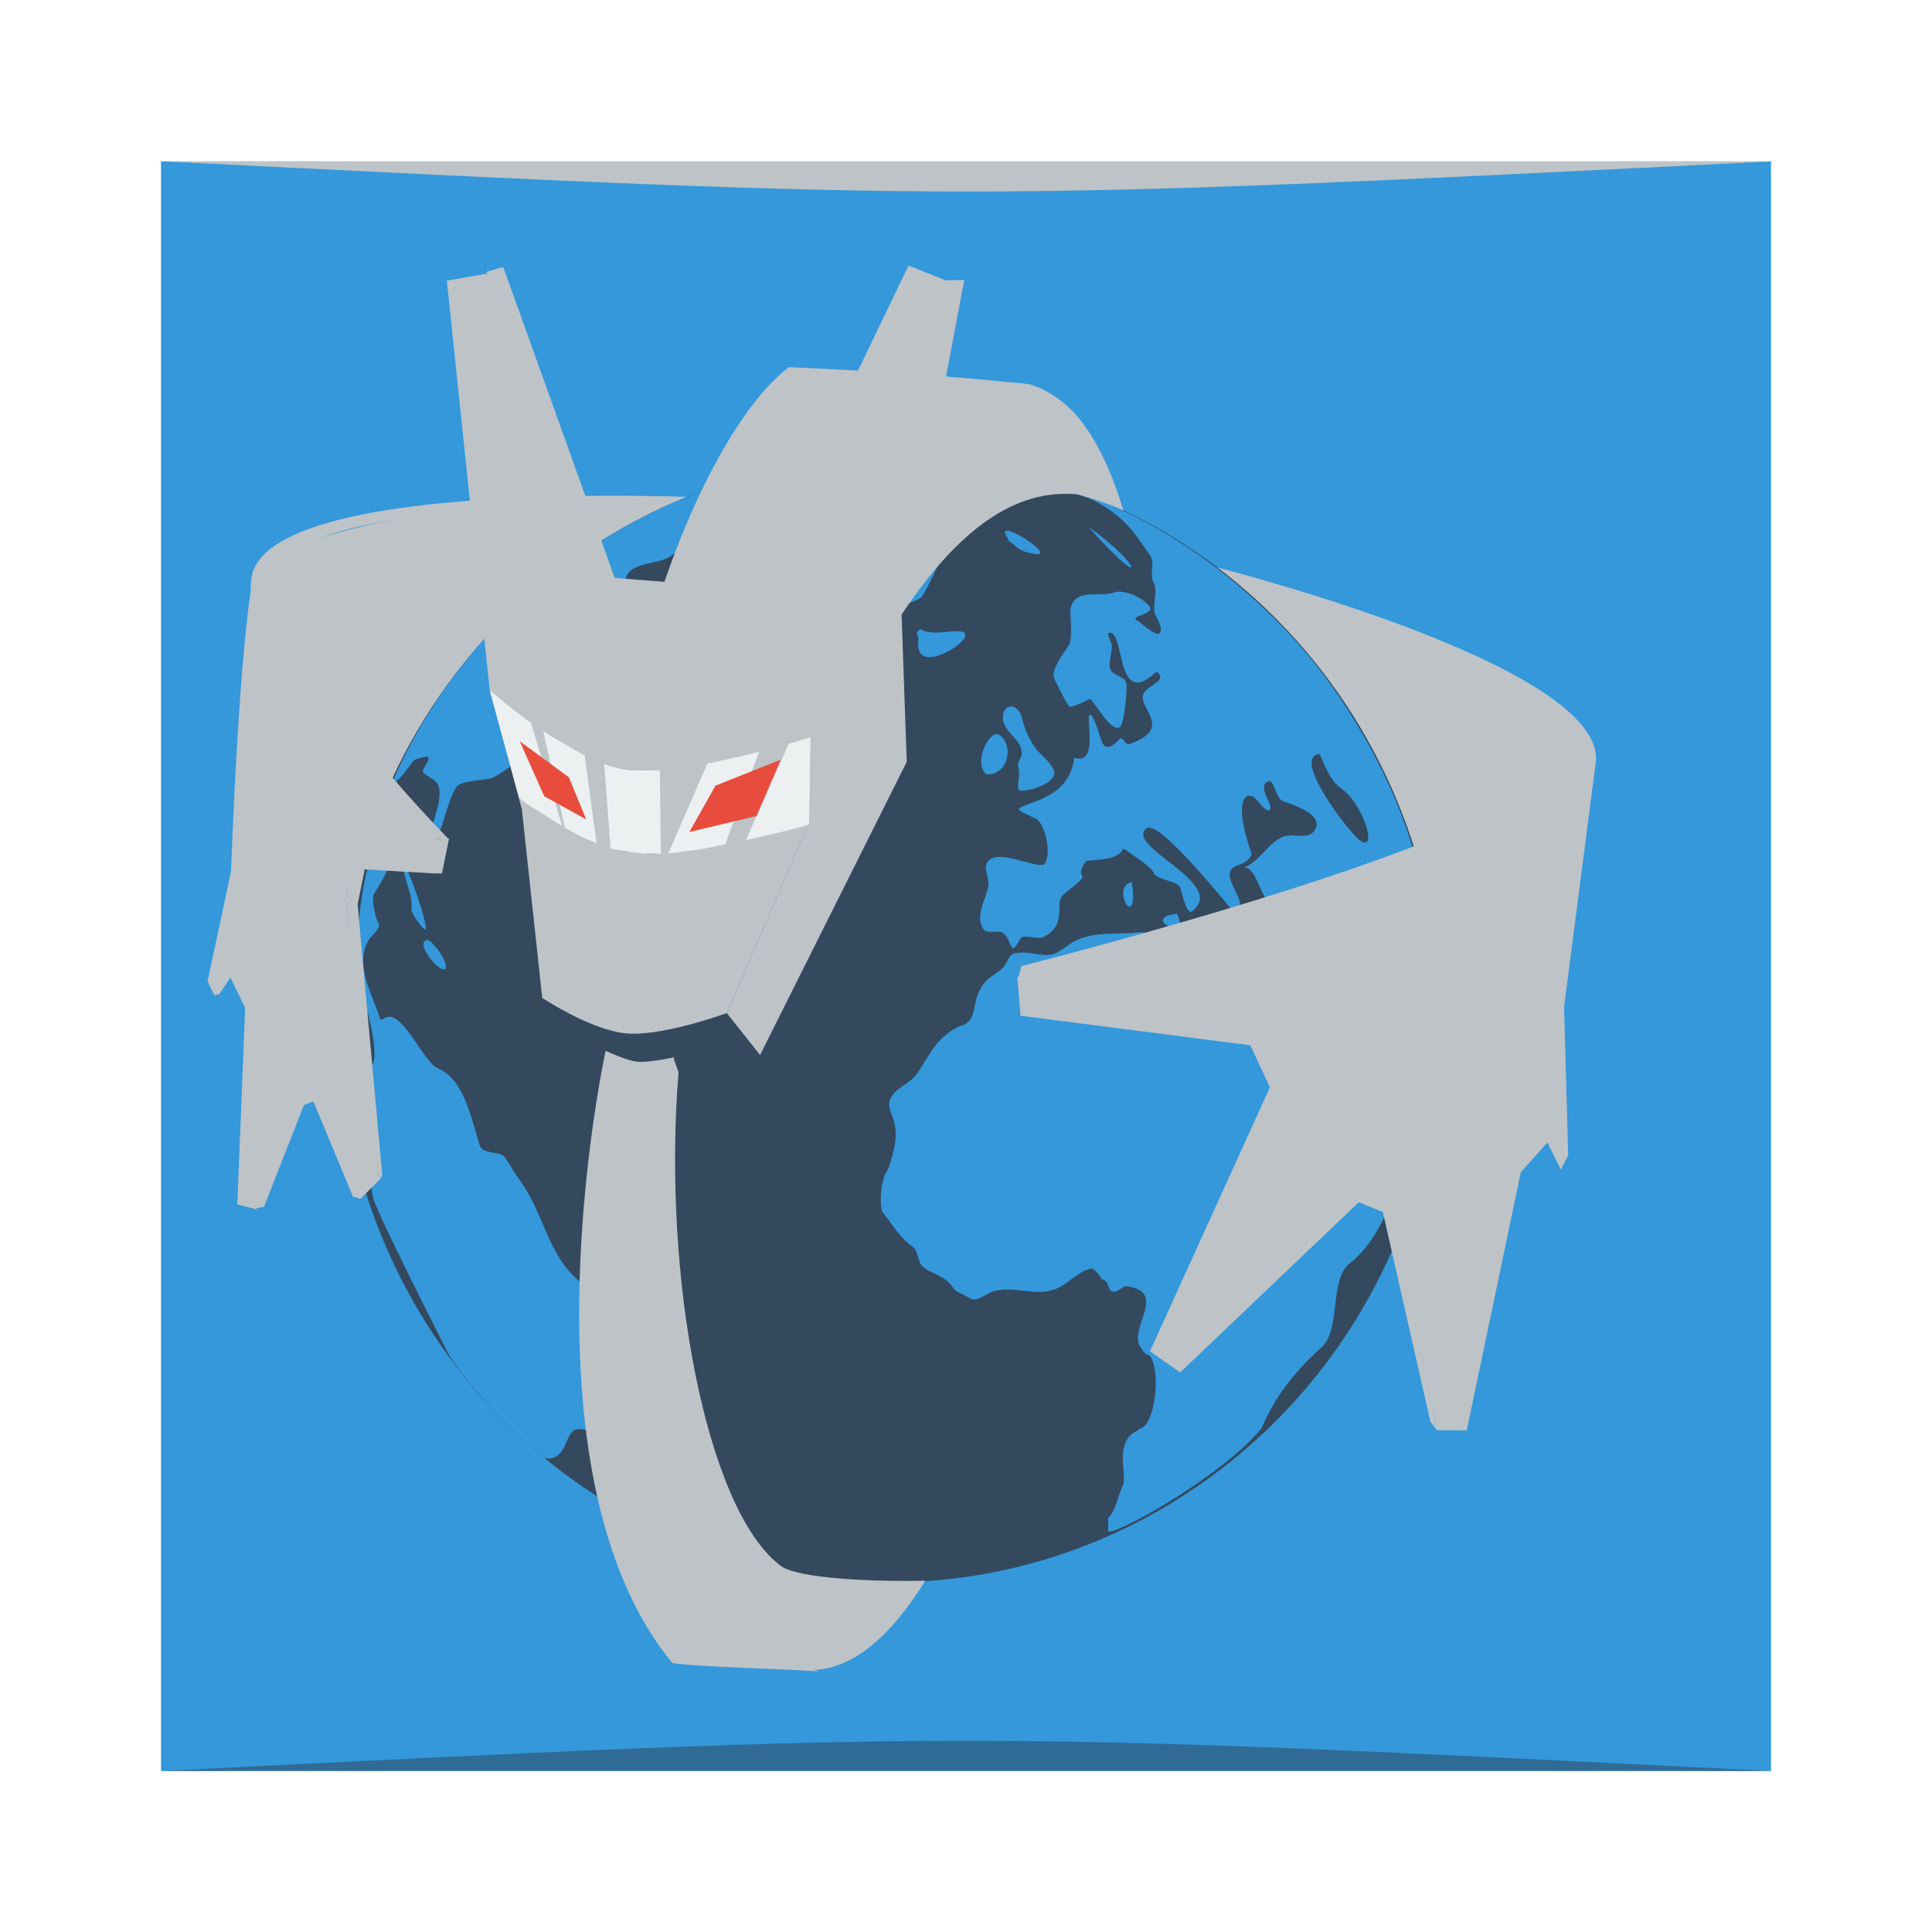
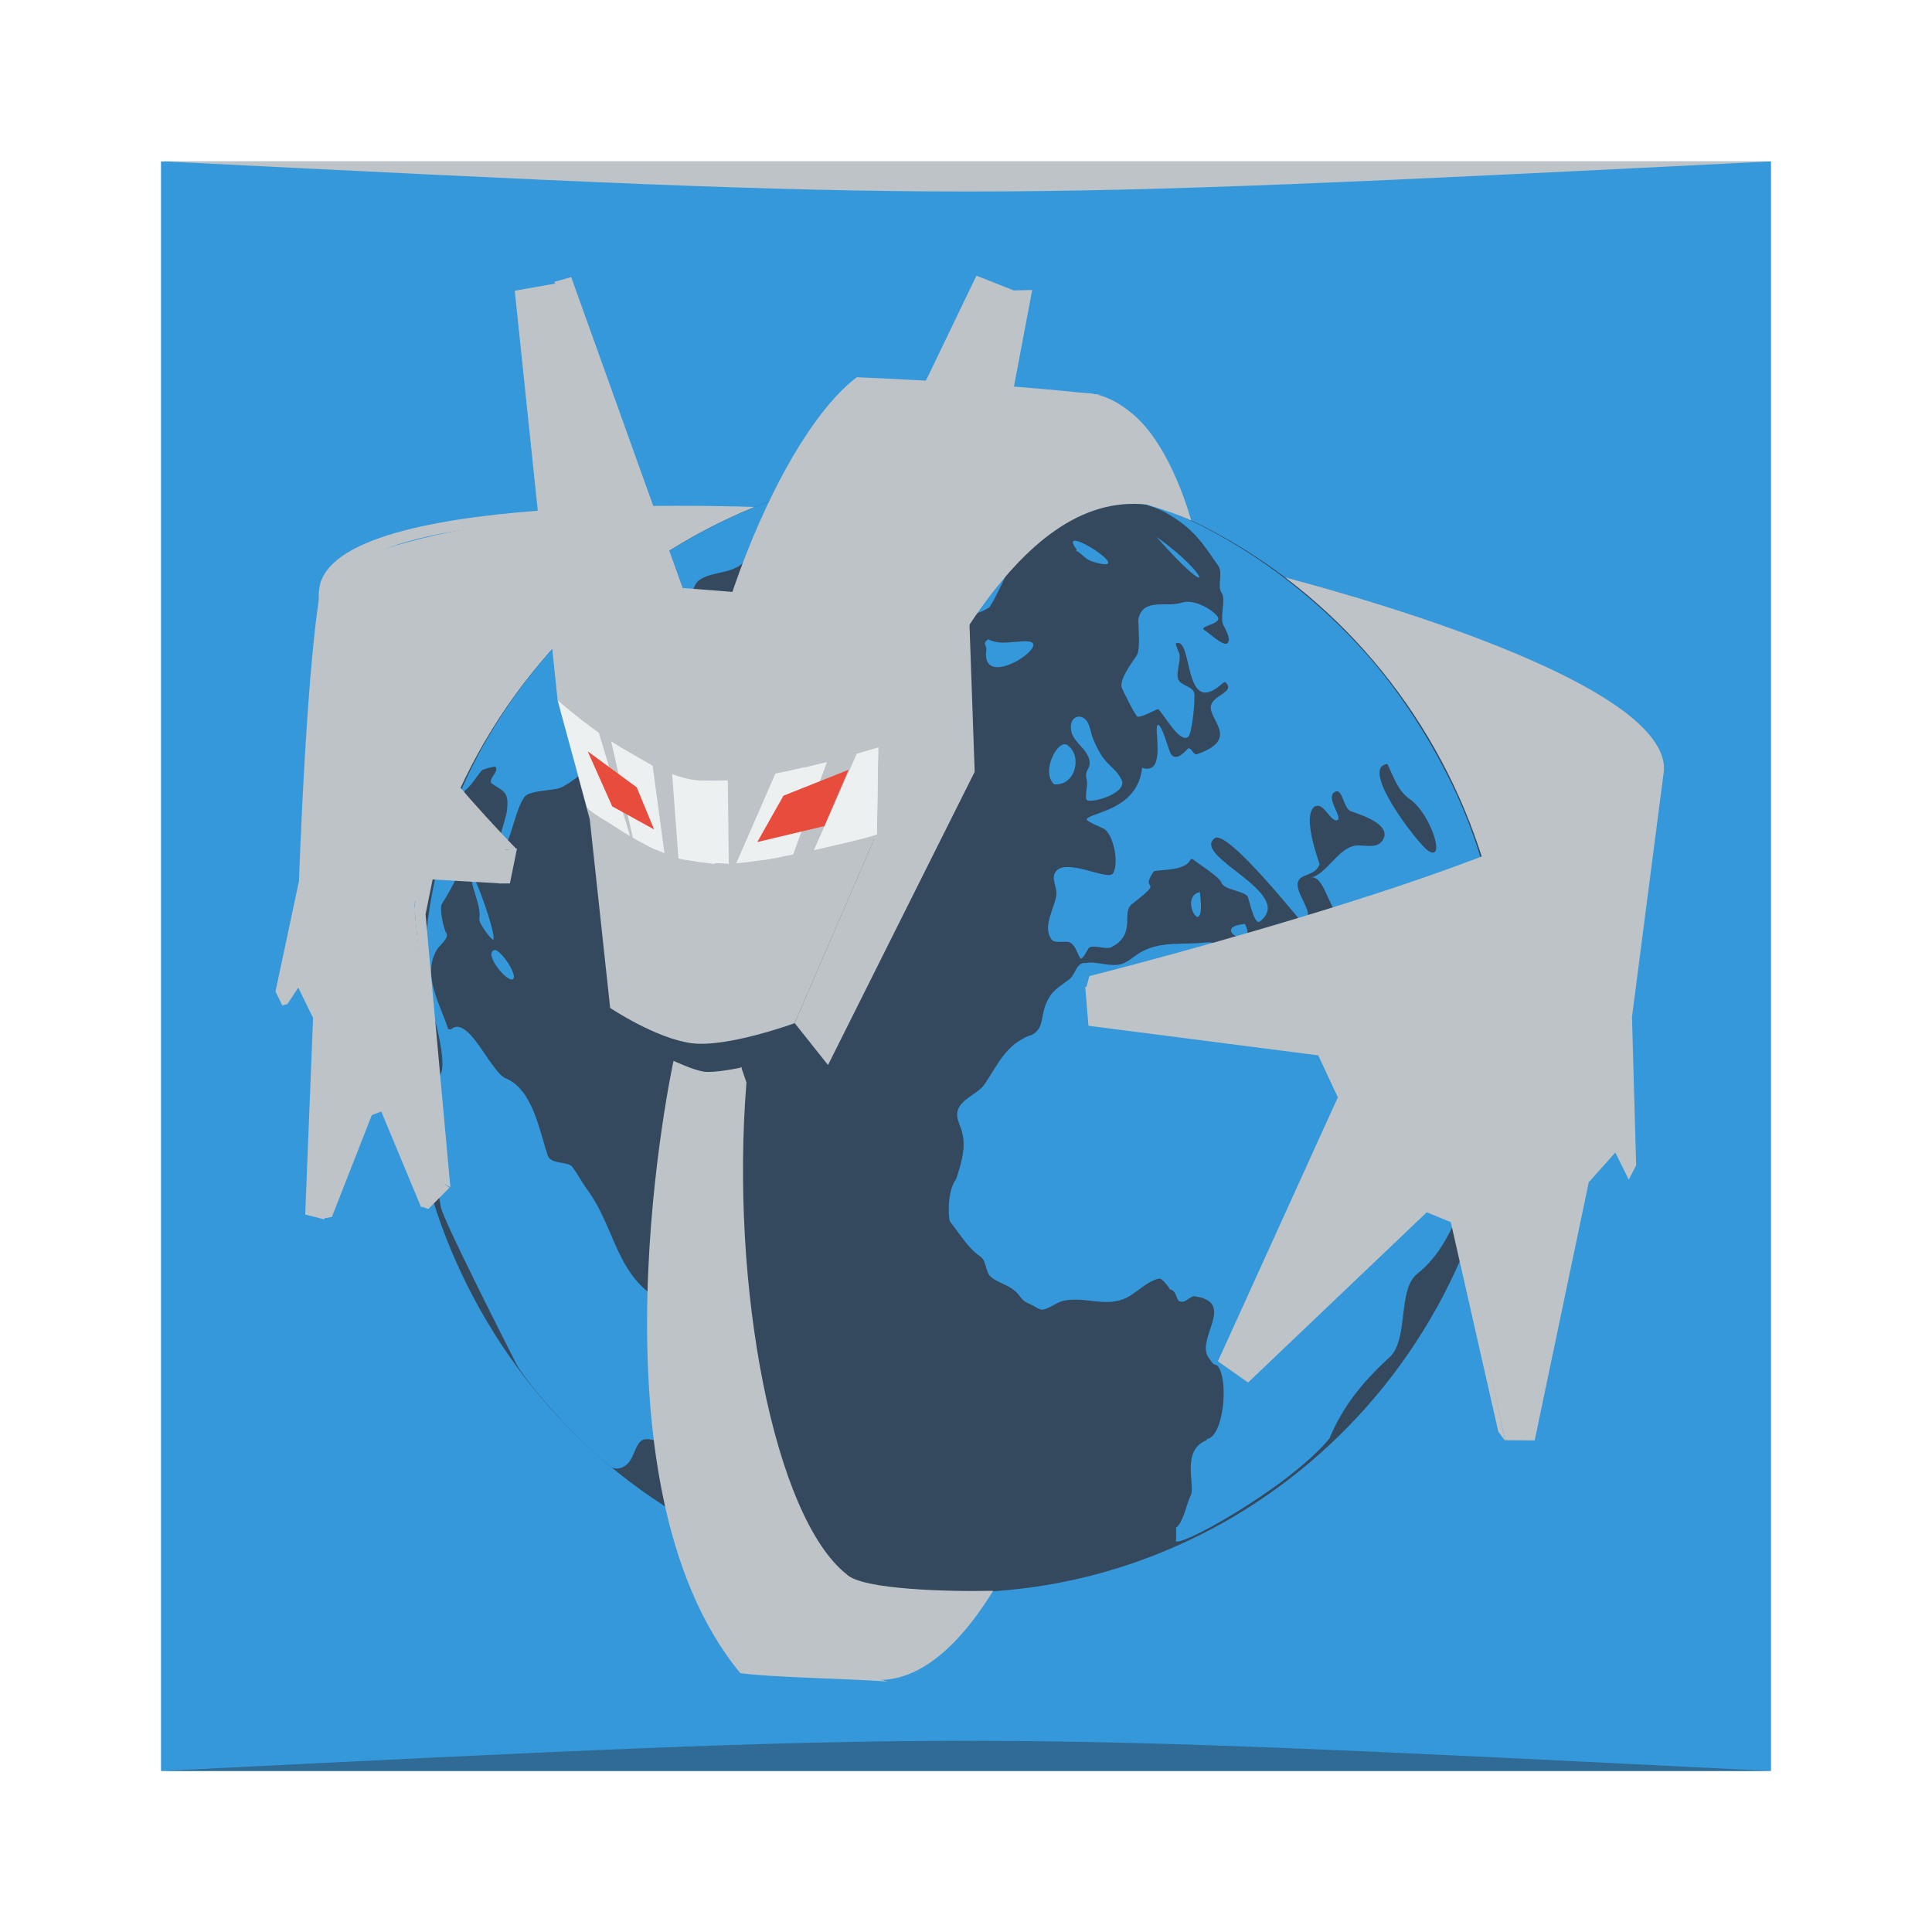
<svg xmlns="http://www.w3.org/2000/svg" width="48" height="48" id="svg2" version="1.1">
  <defs id="defs4">
    <linearGradient id="linearGradient1374">
      <stop style="stop-color:#fef3c8;stop-opacity:1" offset="0" id="stop1376" />
      <stop style="stop-color:#ffffff;stop-opacity:1;" offset="1" id="stop1378" />
    </linearGradient>
  </defs>
  <g id="layer1" transform="translate(0,-1004.362)">
    <rect style="fill:#3498db;fill-opacity:1;stroke:none" id="rect2991-1" width="40" height="39.989" x="4" y="-1048.362" ry="0" transform="scale(1,-1)" />
    <path style="opacity:0.5;fill:#2c3e50;fill-opacity:1;stroke:none" d="m 4,1048.362 0,0 c 20,-1 20,-1 40,0 z" id="path3257" />
    <path id="path4027" d="m 4.039,1008.37 0,0 c 20,1 20,1 40,0 z" style="opacity:1;fill:#bdc3c7;fill-opacity:1;stroke:none" />
-     <g style="display:inline" id="g6541" transform="matrix(0.7829763,0,0,0.7996725,3.394268,1008.878)">
+     <g style="display:inline" id="g6541" transform="matrix(0.7829763,0,0,0.7996725,5.081768,1009.128)">
      <g transform="translate(-16.85237,-2.281168)" style="display:inline" id="layer3">
        <g transform="matrix(0.1051656,0,0,0.1051656,3.884889,-12.65837)" id="g3149" style="display:inline">
          <g transform="translate(0,280)" id="g7038">
            <path style="fill:#bdc3c7;fill-opacity:1;stroke:none" d="m 274.057,107.621 10.343,-150.171 c -37.542,-1.168 -82.511,-0.794 -122.581,15.732 l -1.879,87.126 114.116,47.312 z" id="path6974" />
          </g>
          <path style="fill:#bdc3c7;fill-opacity:1;stroke:none" d="m 166.282,255.59 c 12.172,-20.888 119.223,-17.77 119.223,-17.77 l 10.418,-2.429 c 0,0 -129.509,-6.278 -137.713,22.434 4.574,-0.543 4.205,0.124 8.072,-2.234 z" id="path3882" />
        </g>
        <g transform="matrix(0.1051656,0,0,0.1051656,3.884889,-12.65837)" id="g3135" style="display:inline">
          <path style="fill:#bdc3c7;fill-opacity:1;stroke:none" d="M 558.659,309.451 548.155,390.796 471.358,412.743 426.474,247.542 c 44.068,21.32 100.052,23.88 132.185,61.91 z" id="path4010" />
          <path style="fill:#bdc3c7;fill-opacity:1;stroke:none" d="m 390.269,373.743 c 0,0 159.345,-33.718 161.673,-60.735 2.328,-27.017 -105.843,-54.073 -105.843,-54.073 l -2.677,-4.443 c 0,0 117.056,28.039 120.186,56.833 3.092,28.445 -174.281,65.898 -174.281,65.898 l 0.942,-3.48 z" id="path3880" />
        </g>
      </g>
      <g transform="translate(-16.85237,-2.281168)" style="display:inline" id="layer5">
        <path style="display:inline;fill:#34495e" id="path258" d="M 57.632,32.839 C 60.129,23.518 54.597,13.936 45.276,11.438 35.954,8.94 26.372,14.472 23.875,23.794 c -2.497,9.321 3.035,18.903 12.356,21.401 9.322,2.498 18.903,-3.034 21.402,-12.356 z" />
        <path d="m 49.867,25.027 c -1.198,0.107 0.452,0.914 0,0 z M 48.435,24.038 c -0.721,0.136 0.221,1.659 0,0 z m -1.379,-11.038 c 1.913,2.126 1.709,1.182 0,0 z m -2.554,0.429 c 0.172,0.072 0.295,0.268 0.5,0.331 1.657,0.512 -1.196,-1.306 -0.478,-0.364 m -2.802,2.788 c 0.393,0.212 0.946,0.022 1.291,0.069 0.705,0.095 -1.528,1.553 -1.355,0.274 0.027,-0.201 -0.176,-0.188 0.103,-0.373 m -2.502,-3.082 c 0.592,0.725 -0.849,1.455 -1.241,2.031 -0.218,0.32 -0.269,0.77 -0.48,1.079 -0.157,0.231 0.263,0.654 0.233,0.876 -0.009,0.067 1.258,-0.649 1.521,-0.85 0.418,-0.319 2.348,-0.847 2.478,-1.037 0.356,-0.523 0.683,-1.559 1.175,-1.935 0.43,-0.328 -0.601,-0.455 -0.738,-0.522 -0.542,-0.266 -2.08,-0.401 -2.662,-0.201 -0.093,0.032 -0.308,0.482 -0.375,0.565 M 37.945,11.734 c 0.101,0.272 0.03,0.879 0.264,1.038 0.114,0.078 1.572,-0.324 1.823,-0.352 0.099,-0.011 0.93,0.022 0.879,-0.128 -0.085,-0.25 -0.939,-0.111 -1.128,-0.24 -0.199,-0.136 -0.836,-0.664 -1.074,-0.638 -0.341,0.038 -0.482,0.26 -0.764,0.319 z m -1.74,0.521 c 2.671,-0.805 1.048,-1.233 -0.091,-0.364 -0.294,0.224 -0.337,0.834 0.104,0.401 m -0.79,3.113 c -0.252,-0.84 0.838,-0.912 1.196,-1.439 0.266,-0.391 -0.08,-0.537 0.082,-0.868 0.085,-0.174 0.987,-0.778 1.134,-0.586 0.465,0.61 -0.257,1.049 -0.716,1.399 -0.204,0.155 0.125,0.726 -0.104,0.901 -0.411,0.314 -0.362,-0.346 -0.615,-0.259 -0.096,0.033 -0.114,0.385 -0.186,0.467 -0.208,0.236 -0.41,0.018 -0.524,0.105 -0.136,0.104 -0.074,0.257 -0.266,0.281 z m -1.234,3.017 c -1.389,0.106 -0.703,1.978 0.018,1.427 0.005,-0.004 -0.091,-0.235 -0.084,-0.293 0.016,-0.121 0.223,-0.239 0.162,-0.418 -0.013,-0.039 -0.438,-0.1 -0.268,-0.23 0.203,-0.155 0.456,-0.359 0.171,-0.487 z m -8.138,7.415 c -0.379,0.1 0.415,1.032 0.581,0.905 0.171,-0.131 -0.408,-0.935 -0.581,-0.905 z m -0.752,-2.371 c 0.007,0.469 0.336,0.971 0.267,1.408 -0.021,0.133 0.401,0.671 0.441,0.64 0.119,-0.091 -0.557,-2.002 -0.708,-2.048 z M 39.176,10.974 c -0.883,0.184 -4.706,0.797 -3.444,1.657 0.324,0.221 1.477,-0.847 1.648,-0.622 0.264,0.347 0.163,0.254 -0.198,0.554 l -0.081,0.077 c -1.941,0.489 0.131,0.639 -0.594,0.887 -0.744,0.255 -2.238,0.033 -2.648,0.346 -0.359,0.273 -0.976,0.218 -1.332,0.489 -0.263,0.201 -0.273,0.98 -0.313,1.277 -0.037,0.277 -0.804,0.613 -0.527,0.65 0.317,0.043 2.943,-1.9 3.123,-1.777 0.811,0.553 -0.34,0.918 -0.527,1.301 -0.105,0.215 0.908,0.031 0.871,-0.199 l 0.089,-0.005 c -0.058,0.179 -0.671,0.989 -0.573,1.506 0.049,0.26 0.315,0.627 0.104,0.788 -0.139,0.106 -0.29,0.264 -0.429,0.312 -0.225,0.077 -0.566,0.208 -0.769,0.23 -0.322,0.036 -0.491,-0.278 -0.624,-0.454 -0.157,-0.206 -1.502,0.059 -1.526,0.234 -0.024,0.178 0.674,-0.192 1.03,0.051 0.16,0.109 -0.301,0.589 -0.315,0.643 l -0.016,0.121 c -0.023,0.523 0.291,0.132 0.443,0.236 0.537,0.366 -1.315,0.551 -1.381,0.464 -0.163,-0.214 0.394,-0.552 0.343,-0.587 -0.446,-0.304 -1.071,0.429 -1.294,0.599 -0.215,0.164 -0.545,-0.065 -0.751,0.092 -0.312,0.238 -1.041,0.85 -1.36,0.96 -0.242,0.083 -0.98,0.069 -1.129,0.287 -0.362,0.532 -0.417,1.588 -0.936,1.985 -0.122,0.093 0.351,-1.3 0.385,-1.549 0.084,-0.623 -0.109,-0.612 -0.465,-0.854 -0.174,-0.119 0.23,-0.37 0.107,-0.531 -0.014,-0.018 -0.398,0.072 -0.438,0.117 -0.205,0.233 -0.323,0.466 -0.542,0.63 l -0.029,0.084 c -0.179,0.203 -0.879,1.62 -0.759,1.973 0.009,0.027 0.54,-0.154 0.647,0.158 0.083,0.243 -0.451,1.106 -0.579,1.294 -0.098,0.144 0.059,0.809 0.14,0.916 0.101,0.133 -0.228,0.404 -0.275,0.473 -0.541,0.795 0.116,1.803 0.329,2.507 l 0.086,0.012 c 0.558,-0.488 1.256,1.325 1.746,1.52 0.852,0.34 1.068,1.632 1.329,2.396 0.097,0.283 0.643,0.174 0.779,0.351 0.167,0.219 0.315,0.495 0.453,0.677 1.081,1.419 0.892,3.231 3.264,3.818 l 0.062,0.061 c 0.232,0.075 0.453,0.554 0.71,0.729 1.365,0.93 -0.057,1.261 -0.571,2.016 -0.256,0.377 -0.134,0.918 -0.384,1.285 -0.211,0.309 -1.054,-0.297 -1.343,-0.076 -0.234,0.178 -0.231,0.646 -0.575,0.814 -0.154,0.075 -0.333,0.079 -0.47,-0.068 C 28.316,40.758 26.96,39.114 26.737,38.68 c -0.223,-0.435 -2.35,-4.518 -2.39,-4.875 -0.04,-0.357 -0.667,-2.87 -0.501,-3.445 0.166,-0.576 0.353,-0.269 0.519,-0.721 0.167,-0.452 -0.296,-1.975 -0.296,-1.975 -0.717,-2.243 0.605,-5.769 0.666,-6.095 0.062,-0.326 1.288,-3.541 4.334,-6.255 2.338,-2.083 5.84,-4.053 10.119,-4.377 l -0.013,0.039 z m 4.635,9.714 c 0.674,0.06 0.912,-0.883 0.419,-1.219 -0.298,-0.203 -0.854,0.833 -0.419,1.219 z m 1.019,0.463 c 0.039,0.177 1.339,-0.165 1.119,-0.605 -0.179,-0.357 -0.447,-0.439 -0.665,-0.802 -0.291,-0.486 -0.28,-0.64 -0.358,-0.866 -0.16,-0.469 -0.668,-0.345 -0.574,0.151 0.069,0.364 0.542,0.575 0.584,0.95 0.026,0.238 -0.166,0.279 -0.098,0.532 0.058,0.215 -0.047,0.464 -0.007,0.641 l 0,0 z m -1.501,-10.117 c 0.777,0.24 1.14,0.275 1.896,0.495 0.564,0.164 0.595,0.191 1.163,0.368 0.676,0.21 0.796,0.231 1.281,0.542 0.729,0.468 1.025,1.03 1.339,1.443 0.18,0.236 -0.039,0.653 0.12,0.862 0.131,0.172 -0.044,0.725 0.033,0.95 0.027,0.08 0.303,0.492 0.141,0.616 -0.126,0.096 -0.606,-0.35 -0.693,-0.392 -0.309,-0.151 0.577,-0.192 0.383,-0.446 -0.177,-0.232 -0.771,-0.552 -1.136,-0.427 -0.472,0.162 -1.238,-0.173 -1.377,0.529 0.006,0.265 0.076,0.932 -0.052,1.119 -0.133,0.195 -0.557,0.738 -0.47,0.994 0.021,0.062 0.441,0.893 0.5,0.901 0.154,0.021 0.631,-0.251 0.653,-0.235 0.154,0.105 0.675,1.074 0.952,0.863 0.134,-0.102 0.227,-1.185 0.195,-1.354 -0.039,-0.207 -0.354,-0.22 -0.482,-0.389 -0.135,-0.177 0.061,-0.578 0.013,-0.832 -0.005,-0.024 -0.15,-0.322 -0.104,-0.337 0.549,-0.188 0.199,2.395 1.487,1.233 l 0.066,-0.028 c 0.316,0.278 -0.224,0.368 -0.41,0.641 -0.302,0.443 1.011,1.093 -0.477,1.602 -0.103,0.035 -0.166,-0.141 -0.226,-0.167 l -0.047,-0.019 c -0.056,0.024 -0.359,0.449 -0.56,0.186 -0.059,-0.078 -0.302,-0.997 -0.425,-0.903 -0.127,0.097 0.292,1.579 -0.49,1.327 l -0.006,0.049 c -0.171,1.263 -1.606,1.331 -1.75,1.543 -0.041,0.061 0.435,0.248 0.532,0.296 0.313,0.154 0.507,1.086 0.296,1.396 -0.16,0.235 -1.506,-0.509 -1.821,-0.047 -0.146,0.214 0.061,0.47 0.026,0.725 -0.056,0.415 -0.454,0.971 -0.148,1.373 0.113,0.149 0.464,0.01 0.607,0.107 0.184,0.125 0.186,0.316 0.308,0.477 0.057,0.075 0.246,-0.309 0.268,-0.325 0.16,-0.122 0.631,0.103 0.766,-0.058 l 0.066,-0.028 c 0.644,-0.427 0.2,-1.018 0.532,-1.272 1.109,-0.846 0.22,-0.324 0.682,-1.002 0.067,-0.099 1.027,0.016 1.185,-0.4 l 0.073,0.01 c 0.128,0.113 0.836,0.54 0.897,0.718 0.08,0.235 0.694,0.25 0.836,0.436 0.041,0.053 0.204,0.918 0.393,0.774 1.154,-0.88 -2.185,-2.016 -1.441,-2.583 0.4,-0.305 2.753,2.623 2.779,2.614 0.641,-0.219 -0.63,-1.184 0.074,-1.445 0.298,-0.112 0.389,-0.172 0.48,-0.358 0.008,-0.017 -0.593,-1.515 -0.148,-1.805 l 0.032,-0.008 c 0.261,-0.08 0.458,0.482 0.661,0.444 0.243,-0.046 -0.433,-0.758 -0.022,-0.899 0.197,-0.067 0.244,0.54 0.464,0.616 0.293,0.101 1.341,0.418 1.009,0.907 -0.21,0.308 -0.635,0.092 -0.953,0.181 -0.498,0.15 -0.843,0.869 -1.32,0.976 0.388,-0.1 0.578,0.938 0.859,1.137 l 0.308,-0.036 c 0.148,-0.086 0.771,-0.628 0.996,-0.475 0.137,0.094 0.479,1.275 0.396,1.671 -0.06,0.285 -0.104,0.421 -0.406,0.539 0.028,0.288 0.455,0.315 0.717,0.493 0.201,0.137 1.087,1.889 1.176,2.149 0.133,0.389 0.452,0.711 0.594,1.125 0.024,0.07 -0.027,0.528 0.148,0.468 0.73,-0.25 0.486,-1.898 0.929,-2.462 l 0.019,-0.047 c -0.033,-0.715 0.256,-1.936 -0.193,-2.526 -0.24,-0.316 -0.431,0.766 -0.446,0.723 -0.06,-0.175 -1.136,-1.084 -0.69,-1.424 0.211,-0.161 0.669,0.855 0.845,0.276 l 0.02,-0.072 0.515,-0.827 c 0,0 0.061,0.113 -0.479,-1.569 -0.723,-2.253 -2.143,-4.507 -3.429,-5.957 -1.197,-1.352 -2.56,-2.449 -3.758,-3.214 -2.093,-1.336 -4.269,-2.116 -6.756,-2.525 z m 4.35,33.121 c -0.209,0.43 3.541,-1.565 4.869,-3.143 0.421,-0.997 1.053,-1.751 1.857,-2.48 0.687,-0.524 0.279,-2.141 0.928,-2.636 1.403,-1.07 1.903,-3.604 2.091,-5.47 -0.159,0.183 -0.191,0.691 -0.37,0.827 -0.675,0.515 -2.263,-4.339 -2.99,-4.783 l -0.296,0.035 c -0.654,0.381 -1.311,-0.239 -1.857,-0.052 -0.512,0.175 -0.097,0.942 -0.389,1.042 -0.302,0.103 -2.363,-0.913 -2.336,-1.112 0.009,-0.068 0.03,-0.134 0.002,-0.199 l -0.016,-0.137 c -0.207,-0.589 -0.345,-0.435 -0.937,-0.417 -0.629,0.02 -1.095,-0.012 -1.624,0.247 -0.187,0.091 -0.452,0.334 -0.66,0.395 -0.357,0.104 -0.791,-0.097 -1.138,-0.031 l -0.07,-7.34e-4 c -0.246,0.046 -0.263,0.363 -0.446,0.503 -0.2,0.152 -0.464,0.302 -0.605,0.508 -0.381,0.559 -0.123,0.996 -0.615,1.236 l -0.044,0.003 c -0.762,0.311 -0.979,0.856 -1.426,1.514 -0.264,0.387 -1.104,0.534 -0.814,1.209 l 0.011,0.046 c 0.27,0.567 0.084,1.122 -0.093,1.667 l -0.024,0.05 c -0.215,0.284 -0.254,0.894 -0.196,1.258 l 0.028,0.056 c 0.308,0.377 0.55,0.799 0.962,1.08 0.177,0.121 0.154,0.474 0.313,0.614 0.195,0.172 0.524,0.245 0.751,0.427 0.246,0.197 0.169,0.297 0.529,0.441 0.103,0.041 0.278,0.177 0.383,0.157 0.228,-0.043 0.433,-0.234 0.67,-0.279 0.662,-0.126 1.22,0.18 1.86,-0.039 0.395,-0.135 0.741,-0.567 1.151,-0.645 0.105,-0.02 0.314,0.272 0.35,0.338 l 0.043,0.006 c 0.219,0.103 0.116,0.402 0.363,0.374 0.123,-0.014 0.262,-0.185 0.374,-0.169 1.352,0.183 0.004,1.327 0.453,1.917 0.092,0.121 0.118,0.201 0.226,0.215 l 0.057,0.034 c 0.362,0.471 0.172,2.199 -0.341,2.267 l -0.023,0.041 c -0.834,0.328 -0.313,1.451 -0.507,1.735 -0.142,0.322 -0.228,0.812 -0.452,0.979 l 0,0 0.002,0.373 0,4.1e-5 z M 54.388,20.058 c 0.196,0.411 0.334,0.835 0.71,1.091 0.669,0.456 1.168,2.003 0.568,1.594 -0.32,-0.218 -2.2,-2.594 -1.278,-2.685 z" style="fill:#3498db;fill-opacity:1;stroke:none" id="path3516" />
      </g>
      <g transform="translate(-16.85237,-2.281168)" style="display:inline" id="layer6">
        <g id="g6709" transform="matrix(0.1051656,0,0,0.1051656,-42.38798,-12.65837)">
          <path style="fill:#bdc3c7;fill-opacity:1;stroke:none" d="m 1003.684,312.672 c -61.135,38.559 -174.652,64.314 -174.652,64.314 l 0.973,11.445 69.341,8.738 5.896,12.414 -36.179,77.966 9.101,6.275 53.912,-50.295 9.771,3.912 13.874,63.411 8.919,0.086 16.319,-76.284 8.023,-8.775 4.049,8.013 2.226,-4.232 -1.254,-43.825 9.681,-73.164 z" id="path3838" />
          <path style="fill:#bdc3c7;fill-opacity:1;stroke:none" d="m 938.629,443.415 3.46,3.723 13.65,63.914 -2.067,-2.708 -15.044,-64.929 z" id="path3870" />
        </g>
        <path style="fill:#bdc3c7;fill-opacity:1;stroke:none" d="m 44.928,26.647 c 0,0 16.683,-4.104 17.002,-6.387 l 1.214,-0.138 c 0.103,3.109 -18.315,6.891 -18.315,6.891 l 0.099,-0.366 z" id="path3126" />
        <path id="path3886-3-4-6" d="m 21.868,30.843 -1.249,3.338 0.275,-0.053 1.331,-3.323 -0.357,0.037 z" style="display:inline;fill:#bdc3c7;fill-opacity:1;stroke:none" />
        <path id="path3886-3-4-6-9" d="m 19.847,26.668 -0.522,0.886 0.154,-0.034 0.501,-0.74 -0.134,-0.112 z" style="display:inline;fill:#bdc3c7;fill-opacity:1;stroke:none" />
        <path id="path3878" d="m 26.412,22.725 -0.149,1.044 -2.61,-0.149 -0.149,0.895 0.97,8.576 -0.746,0.746 -1.268,-2.983 -0.597,0.224 -1.219,3.126 -0.597,-0.149 0.249,-6.109 -0.522,-1.044 -0.447,0.671 -0.224,-0.447 0.746,-3.431 c 0,0 0.254,-7.304 0.758,-9.409 0.535,3.292 3.186,6.052 5.804,8.44 z" style="fill:#bdc3c7;fill-opacity:1;stroke:none" />
        <path id="path3886" d="m 26.356,22.725 -0.168,1.044 0.354,0 0.224,-1.081 -0.41,0.037 z" style="fill:#bdc3c7;fill-opacity:1;stroke:none" />
        <path id="path3886-3" d="m 23.667,23.57 -0.181,1.097 0.381,0.053 0.224,-1.081 -0.423,-0.068 z" style="display:inline;fill:#bdc3c7;fill-opacity:1;stroke:none" />
        <path id="path3910" d="m 23.519,24.615 0.343,0.079 0.791,8.517 -0.316,-0.185 -0.817,-8.411 z" style="fill:#bdc3c7;stroke:none" />
        <path id="path3886-3-4" d="m 24.399,33.05 -0.669,0.754 0.222,0.079 0.672,-0.66 -0.226,-0.174 z" style="display:inline;fill:#bdc3c7;fill-opacity:1;stroke:none" />
        <path style="fill:#bdc3c7;fill-opacity:1;stroke:none" d="m 26.298,22.718 0.464,-0.007 c 0,0 -6.449,-6.381 -5.355,-8.54 l -0.857,0.196 c -0.85,2.52 5.695,8.35 5.748,8.35 l 0,-8e-6 z" id="path3143" />
        <g transform="matrix(0.1051656,0,0,0.1051656,17.16405,29.68016)" id="g3691" style="display:inline">
          <path style="display:inline;fill:#bdc3c7;fill-opacity:1;stroke:none" d="m 258.973,-200.994 c -20.235,1.212 -54.036,78.848 -73.716,127.722 l 2.869,17.125 c 26.322,-58.087 53.721,-116.12 93.155,-111.994 9.162,2.722 11.385,3.833 13.439,4.703 0,0 -5.714,-21.457 -17.349,-31.225 -8.596,-7.217 -14.674,-6.553 -18.397,-6.33 z" id="path3689" />
          <path style="display:inline;fill:#bdc3c7;fill-opacity:1;stroke:none" d="m 184.517,-67.342 -42.921,-1.45 c 2.913,-59.72 30.096,-120.782 52.284,-136.97 24.054,1.018 51.442,2.702 73.967,5.248 -33.698,-1.525 -72.28,110.227 -83.33,133.172 z" id="path3691" />
        </g>
      </g>
      <g transform="translate(-16.85237,-2.281168)" style="display:inline" id="layer10">
        <g transform="matrix(0.1051656,0,0,0.1051656,33.99055,29.46983)" id="g3673" style="display:inline">
          <path style="display:inline;fill:#bdc3c7;fill-opacity:1;stroke:none" d="m 15.09,-12.956 23.94,-54.278 1.186,-26.462 41.083,-135.712 5.465,-0.124 -18.949,98.1 1.59,44.246 -44.249,86.623 -10.066,-12.393 z" id="path2867" />
          <path style="display:inline;fill:#bdc3c7;fill-opacity:1;stroke:none" d="m -30.421,-121.076 11.854,-20.048 -33.77,-92.227 -5.027,1.394 26.943,110.881 z" id="path3876" />
          <path id="path3059" d="m -31.128,-121.783 56.748,1.538 2.732,-17.64 -46.919,-3.593 -12.562,19.694 z" style="display:inline;fill:#bdc3c7;fill-opacity:1;stroke:none" />
          <path style="display:inline;fill:#bdc3c7;fill-opacity:1;stroke:none" d="m 15.089,-12.935 c 0,0 -20.467,7.349 -31.225,5.905 C -26.894,-8.474 -40.578,-17.43 -40.578,-17.43 l -6.155,-55.726 -9.681,-35.036 -12.951,-121.123 12.161,-2.106 31.165,100.859 43.261,3.997 52.72,-107.201 11.657,4.517 -41.588,135.398 -0.471,25.523" id="path2865" />
          <g id="g7439">
            <path style="display:inline;fill:#ecf0f1;fill-opacity:1;stroke:none" d="m 103.656,131.75 8.75,31.344 c 0,0 5.494,4.397 13.031,8.719 L 116,141.281 C 108.807,136.22 103.656,131.75 103.656,131.75 Z m 16.094,12.094 6.5,28.438 c 2.243,1.259 4.633,2.484 7.125,3.594 l -6.812,-27.844 c -2.357,-1.347 -4.633,-2.748 -6.812,-4.188 z m 80.562,1.781 c 0,0 -2.522,0.766 -6.5,1.875 l -12.938,28.469 c 10.536,-2.296 19.031,-4.688 19.031,-4.688 L 200.312,145.625 Z m -22.188,5.844 c -2.875,0.652 -5.849,1.281 -8.844,1.844 l -11.812,26.531 c 3.19,-0.285 6.587,-0.745 10.062,-1.312 l 10.594,-27.062 z m -40,2.031 1.906,24.906 c 1.663,0.517 9.299,1.361 10.946,1.659 l -0.821,-24.503 c -1.617,0.01 -3.119,-0.065 -4.5,-0.219 -2.386,-0.265 -4.932,-0.921 -7.531,-1.844 z" transform="translate(-160,-240)" id="path7410" />
            <path id="path7435" d="m -56.344,-108.25 8.75,31.344 c 0,0 -0.77,0.534 6.768,4.855 l -14.702,-33.317 -0.816,-2.882 z m 16.094,12.094 10.369,30.492 c 2.243,1.259 3.205,1.428 5.698,2.538 l -3.596,-25.874 c -2.357,-1.347 -10.292,-5.716 -12.471,-7.156 z m 80.562,1.781 c 0,0 -2.522,0.766 -6.5,1.875 l -5.833,26.831 c 10.536,-2.296 11.927,-3.05 11.927,-3.05 L 40.312,-94.375 Z m -15.477,4.285 c -2.875,0.652 -7.745,1.904 -10.74,2.466 l -9.178,26.572 c 3.19,-0.285 6.229,-1.119 9.704,-1.686 l 10.214,-27.352 z m -42.084,4.942 2.6,24.444 c 1.663,0.517 8.21,0.434 9.858,0.732 l -0.288,-24.681 c -1.617,0.01 -7.884,0.15 -9.265,-0.003 -2.386,-0.265 -0.306,0.432 -2.905,-0.491 l 0,-1.7e-4 z" style="display:inline;fill:#ecf0f1;fill-opacity:1;stroke:none" />
          </g>
          <g id="g7545">
            <g id="g7547" transform="translate(-320,0)">
              <path id="path7549" d="m 323.813,-66.439 20.254,-4.724 7.296,-16.63 -19.652,7.657 -7.898,13.697 z" style="display:inline;fill:#e74c3c;fill-opacity:1;stroke:none" />
            </g>
            <g id="g7555" transform="translate(-40,0)">
              <path id="path7557" d="M 12.679,-70.167 7.442,-82.605 -7.358,-93.24 0.039,-76.98 12.679,-70.167 Z" style="display:inline;fill:#e74c3c;fill-opacity:1;stroke:none" />
            </g>
          </g>
        </g>
        <g id="g3273" style="display:inline" transform="matrix(0.1051656,0,0,0.1051656,3.884889,-37.89812)">
          <path style="fill:#bdc3c7;fill-opacity:1;stroke:none" d="m 285.167,640.486 c -31.865,107.742 23.818,237.857 76.091,154.855 -13.12,0.305 -39.463,-0.325 -44.141,-4.804 -22.039,-16.977 -35.285,-85.293 -30.298,-145.357 l -1.652,-4.694 z" id="path2818" />
          <path style="fill:#bdc3c7;fill-opacity:1;stroke:none" d="m 285.342,640.741 c 0,0 -8.164,1.747 -11.441,1.232 -3.277,-0.515 -9.088,-3.192 -9.088,-3.192 0,0 -27.719,124.175 20.149,180.896 9.344,1.263 31.27,1.569 44.455,2.475 -46.529,-10.527 -55.05,-94.796 -44.076,-181.412 z" id="path3693" />
        </g>
      </g>
    </g>
  </g>
</svg>
